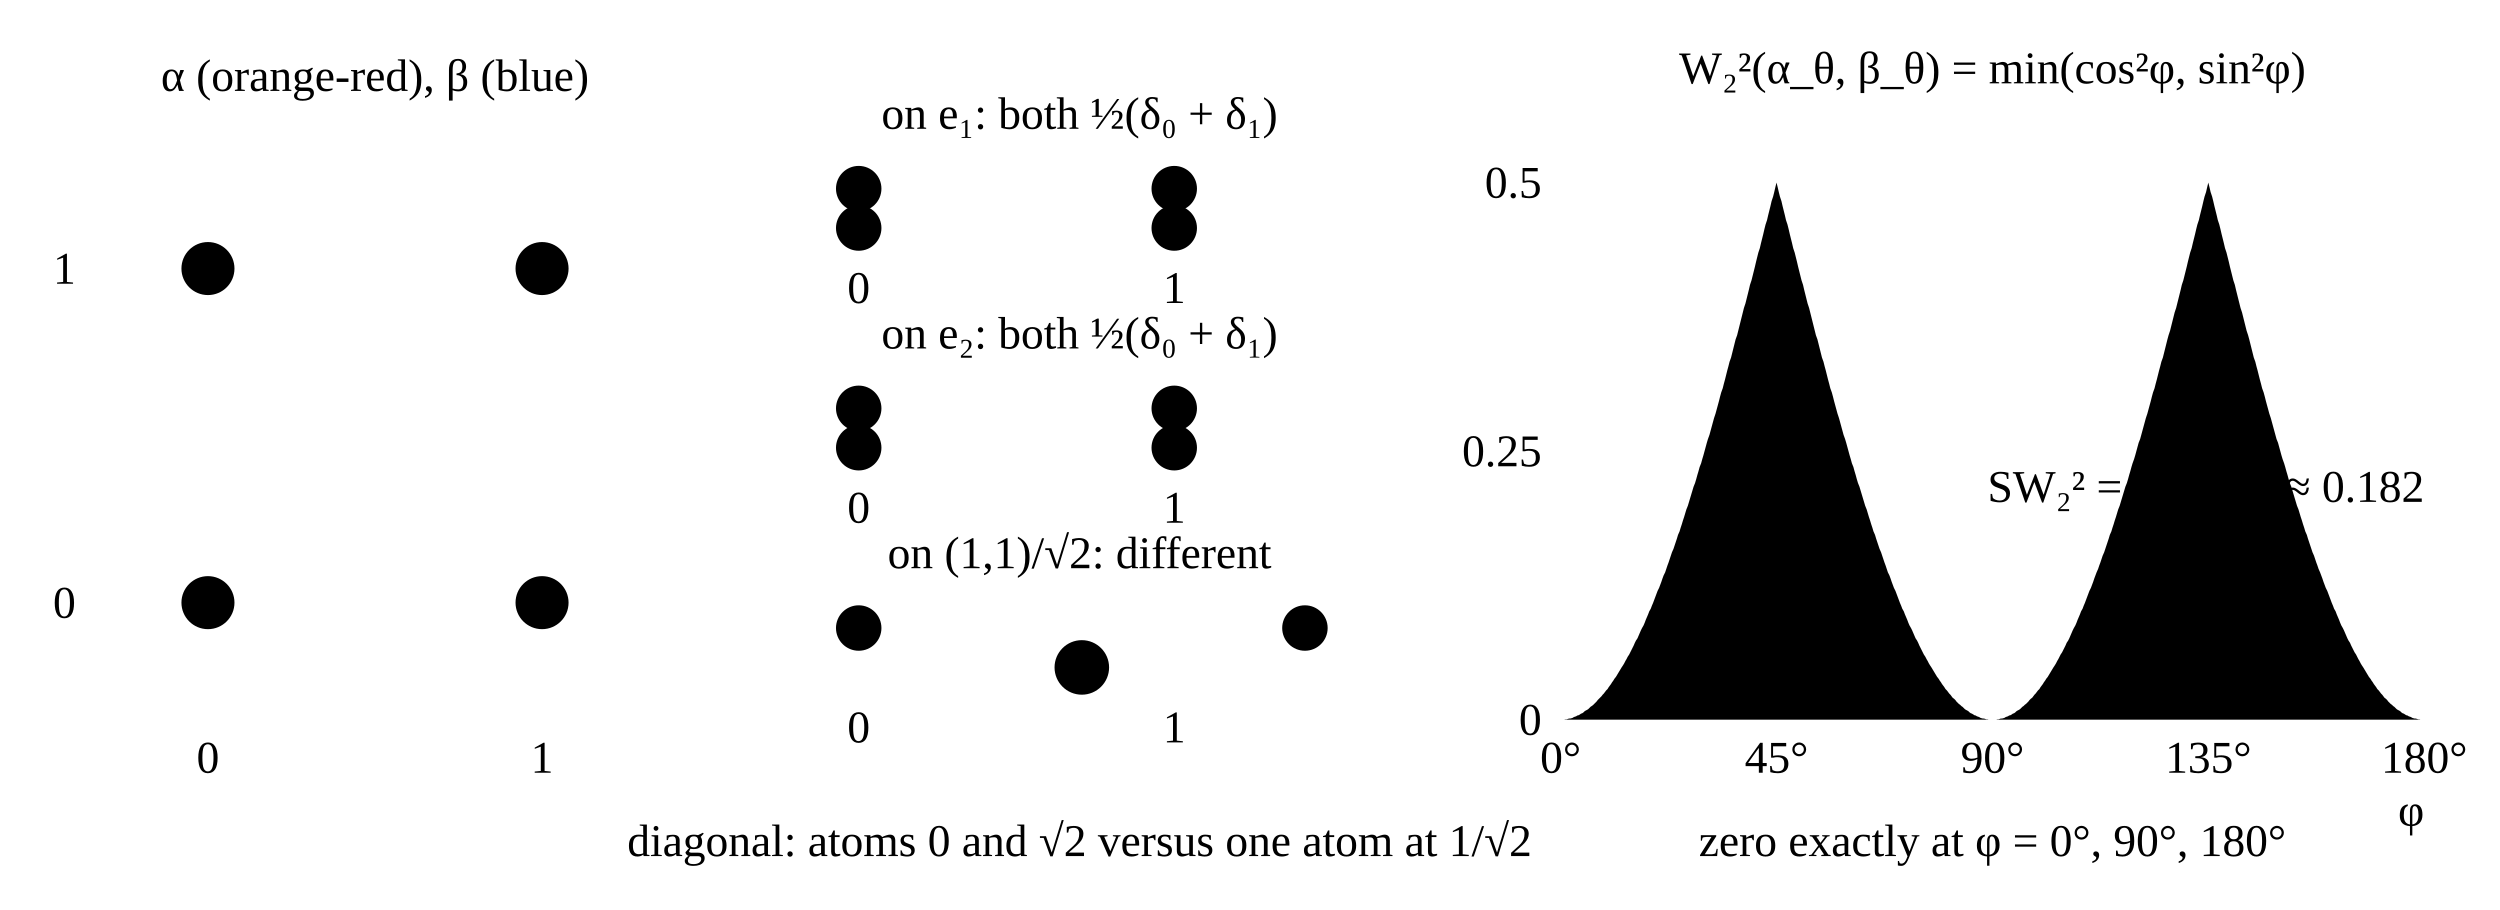
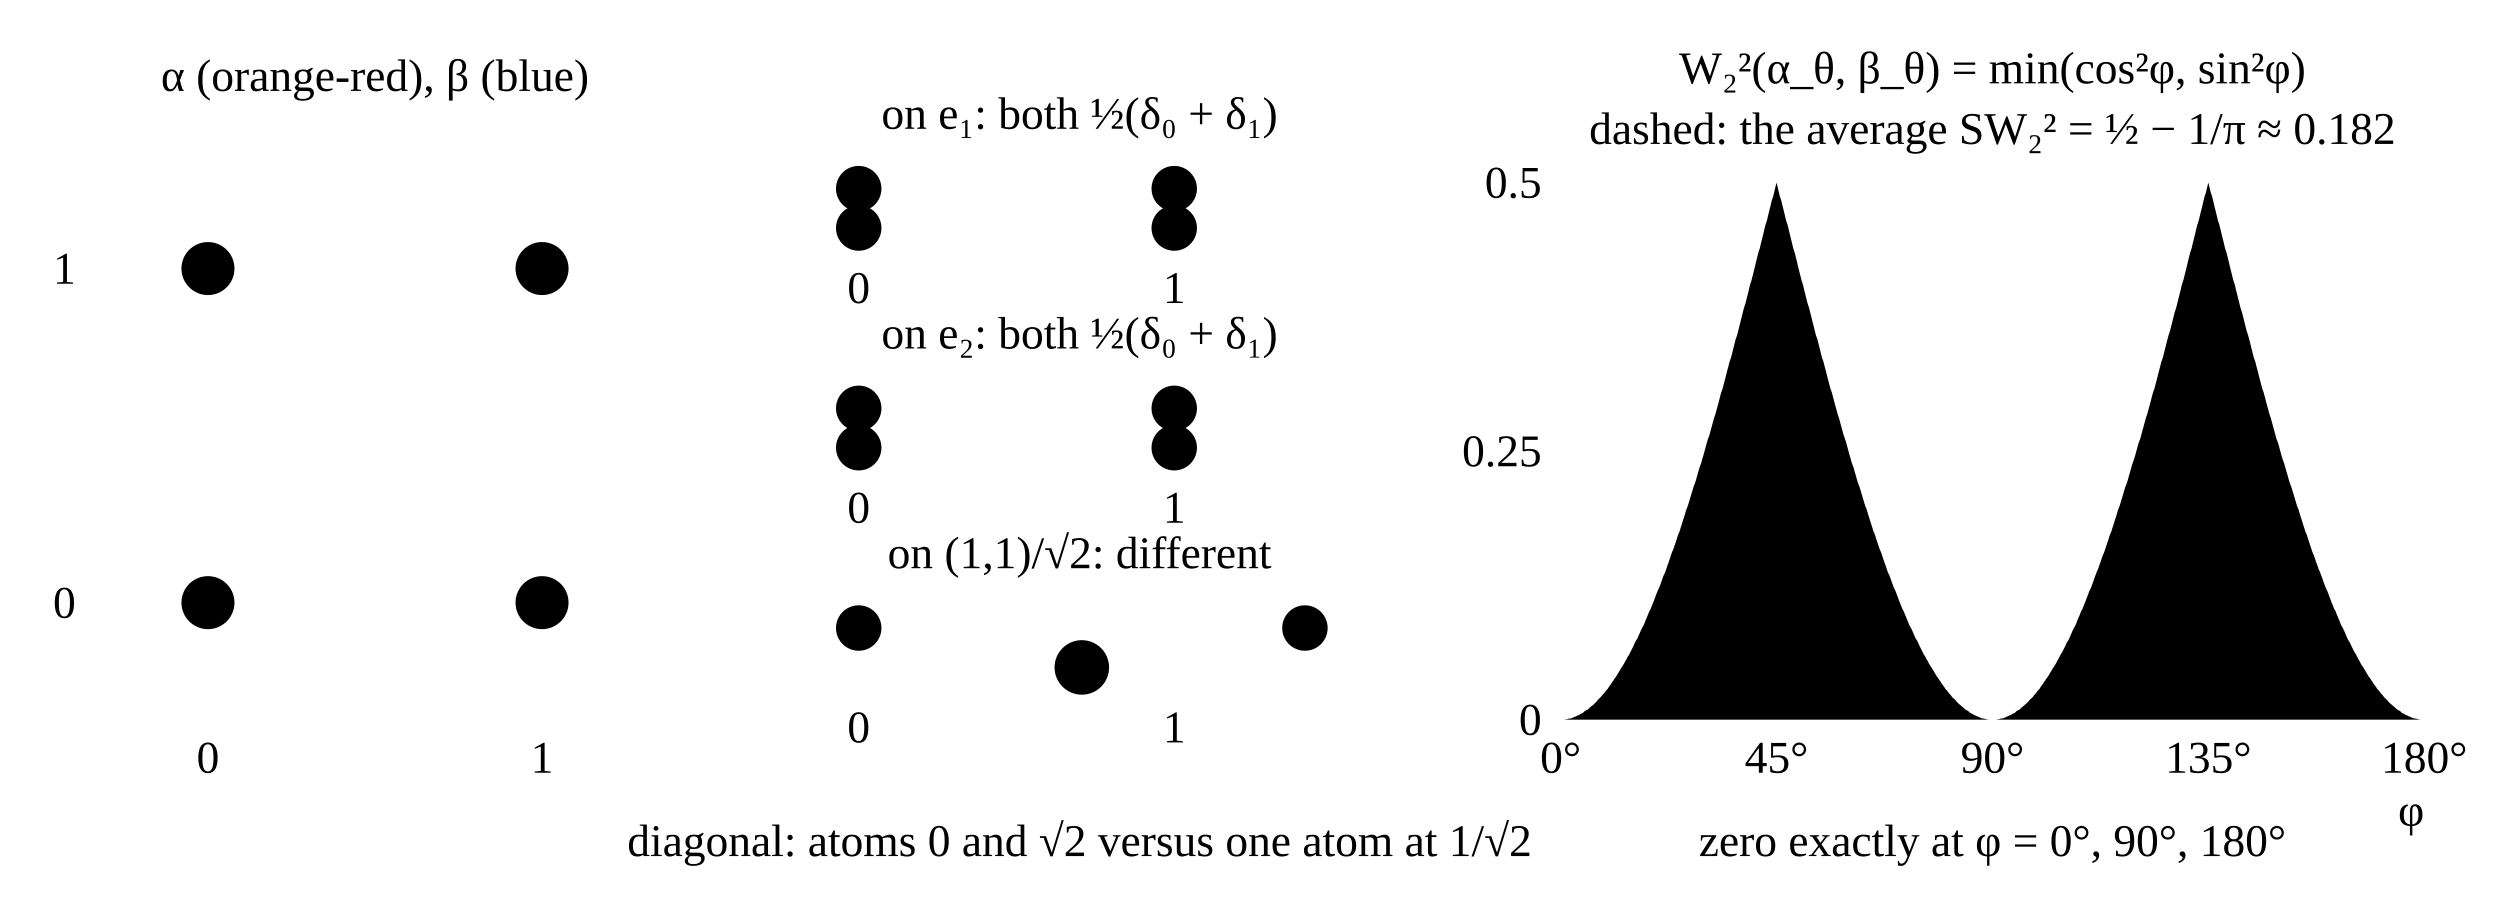
<svg xmlns="http://www.w3.org/2000/svg" viewBox="0 0 660 240" role="img" aria-label="Two different measures with the same projections on both coordinate axes">
  <line x1="54.9" y1="190.0" x2="54.9" y2="40.0" class="gr" />
  <line x1="24.0" y1="159.1" x2="174.0" y2="159.1" class="gr" />
  <text x="54.9" y="204.0" class="tx-s" text-anchor="middle">0</text>
  <text x="20.0" y="163.1" class="tx-s" text-anchor="end">0</text>
  <line x1="143.1" y1="190.0" x2="143.1" y2="40.0" class="gr" />
  <line x1="24.0" y1="70.9" x2="174.0" y2="70.9" class="gr" />
  <text x="143.1" y="204.0" class="tx-s" text-anchor="middle">1</text>
  <text x="20.0" y="74.9" class="tx-s" text-anchor="end">1</text>
  <circle cx="54.9" cy="159.1" r="7" class="f2" />
  <circle cx="143.1" cy="70.9" r="7" class="f2" />
  <circle cx="143.1" cy="159.1" r="7" class="f1" />
  <circle cx="54.9" cy="70.9" r="7" class="f1" />
  <text x="99.0" y="24.0" class="tx-b" text-anchor="middle">α (orange-red), β (blue)</text>
  <line x1="210.0" y1="55.0" x2="360.0" y2="55.0" class="ax" />
  <circle cx="226.7" cy="49.8" r="6.0" class="f2" />
  <circle cx="310.0" cy="49.8" r="6.0" class="f2" />
  <circle cx="226.7" cy="60.2" r="6.0" class="f1" />
  <circle cx="310.0" cy="60.2" r="6.0" class="f1" />
  <text x="226.7" y="80.0" class="tx-s" text-anchor="middle">0</text>
  <text x="310.0" y="80.0" class="tx-s" text-anchor="middle">1</text>
  <text x="285.0" y="34.0" class="tx-s" text-anchor="middle">on e₁: both ½(δ₀ + δ₁)</text>
  <line x1="210.0" y1="113.0" x2="360.0" y2="113.0" class="ax" />
  <circle cx="226.7" cy="107.8" r="6.0" class="f2" />
  <circle cx="310.0" cy="107.8" r="6.0" class="f2" />
  <circle cx="226.7" cy="118.2" r="6.0" class="f1" />
  <circle cx="310.0" cy="118.2" r="6.0" class="f1" />
  <text x="226.7" y="138.0" class="tx-s" text-anchor="middle">0</text>
  <text x="310.0" y="138.0" class="tx-s" text-anchor="middle">1</text>
  <text x="285.0" y="92.0" class="tx-s" text-anchor="middle">on e₂: both ½(δ₀ + δ₁)</text>
  <line x1="210.0" y1="171.0" x2="360.0" y2="171.0" class="ax" />
  <circle cx="226.7" cy="165.8" r="6.0" class="f2" />
  <circle cx="344.5" cy="165.8" r="6.0" class="f2" />
  <circle cx="285.6" cy="176.2" r="7.2" class="f1" />
  <text x="226.7" y="196.0" class="tx-s" text-anchor="middle">0</text>
  <text x="310.0" y="196.0" class="tx-s" text-anchor="middle">1</text>
  <text x="285.0" y="150.0" class="tx-s" text-anchor="middle">on (1,1)/√2: different</text>
  <text x="285.0" y="226.0" class="tx-s" text-anchor="middle">diagonal: atoms 0 and √2 versus one atom at 1/√2</text>
  <line x1="412.0" y1="190.0" x2="412.0" y2="34.0" class="gr" />
  <text x="412.0" y="204.0" class="tx-s" text-anchor="middle">0°</text>
  <line x1="469.0" y1="190.0" x2="469.0" y2="34.0" class="gr" />
  <text x="469.0" y="204.0" class="tx-s" text-anchor="middle">45°</text>
  <line x1="526.0" y1="190.0" x2="526.0" y2="34.0" class="gr" />
  <text x="526.0" y="204.0" class="tx-s" text-anchor="middle">90°</text>
  <line x1="583.0" y1="190.0" x2="583.0" y2="34.0" class="gr" />
  <text x="583.0" y="204.0" class="tx-s" text-anchor="middle">135°</text>
  <line x1="640.0" y1="190.0" x2="640.0" y2="34.0" class="gr" />
  <text x="640.0" y="204.0" class="tx-s" text-anchor="middle">180°</text>
  <line x1="412.0" y1="190.0" x2="640.0" y2="190.0" class="gr" />
  <text x="407.0" y="194.0" class="tx-s" text-anchor="end">0</text>
  <line x1="412.0" y1="119.1" x2="640.0" y2="119.1" class="gr" />
  <text x="407.0" y="123.1" class="tx-s" text-anchor="end">0.25</text>
  <line x1="412.0" y1="48.2" x2="640.0" y2="48.2" class="gr" />
  <text x="407.0" y="52.2" class="tx-s" text-anchor="end">0.5</text>
  <line x1="412.0" y1="190.0" x2="640.0" y2="190.0" class="ax" />
  <line x1="412.0" y1="190.0" x2="412.0" y2="34.0" class="ax" />
  <text x="640.0" y="218.0" class="tx-s" text-anchor="end">φ</text>
  <path d="M412.0 190.0L412.3 190.0L412.6 190.0L412.9 190.0L413.3 189.9L413.6 189.9L413.9 189.8L414.2 189.7L414.5 189.7L414.9 189.6L415.2 189.5L415.5 189.3L415.8 189.2L416.1 189.1L416.4 188.9L416.8 188.8L417.1 188.6L417.4 188.4L417.7 188.3L418.0 188.1L418.3 187.8L418.6 187.6L419.0 187.4L419.3 187.2L419.6 186.9L419.9 186.6L420.2 186.4L420.6 186.1L420.9 185.8L421.2 185.5L421.5 185.2L421.8 184.8L422.1 184.5L422.4 184.2L422.8 183.8L423.1 183.4L423.4 183.1L423.7 182.7L424.0 182.3L424.4 181.9L424.7 181.4L425.0 181.0L425.3 180.6L425.6 180.1L425.9 179.7L426.2 179.2L426.6 178.7L426.9 178.2L427.2 177.7L427.5 177.2L427.8 176.7L428.1 176.2L428.5 175.6L428.8 175.1L429.1 174.5L429.4 174.0L429.7 173.4L430.1 172.8L430.4 172.2L430.7 171.6L431.0 171.0L431.3 170.4L431.6 169.7L431.9 169.1L432.3 168.5L432.6 167.8L432.9 167.1L433.2 166.4L433.5 165.8L433.9 165.1L434.2 164.4L434.5 163.6L434.8 162.9L435.1 162.2L435.4 161.4L435.8 160.7L436.1 159.9L436.4 159.2L436.7 158.4L437.0 157.6L437.3 156.8L437.6 156.0L438.0 155.2L438.3 154.4L438.6 153.6L438.9 152.7L439.2 151.9L439.6 151.1L439.9 150.2L440.2 149.3L440.5 148.5L440.8 147.6L441.1 146.7L441.4 145.8L441.8 144.9L442.1 144.0L442.4 143.1L442.7 142.2L443.0 141.2L443.4 140.3L443.7 139.3L444.0 138.4L444.3 137.4L444.6 136.5L444.9 135.5L445.2 134.5L445.6 133.5L445.9 132.5L446.2 131.5L446.5 130.5L446.8 129.5L447.1 128.5L447.5 127.5L447.8 126.5L448.1 125.4L448.4 124.4L448.7 123.3L449.1 122.3L449.4 121.2L449.7 120.2L450.0 119.1L450.3 118.0L450.6 116.9L450.9 115.9L451.3 114.8L451.6 113.7L451.9 112.6L452.2 111.5L452.5 110.4L452.9 109.2L453.2 108.1L453.5 107.0L453.8 105.9L454.1 104.7L454.4 103.6L454.8 102.5L455.1 101.3L455.4 100.2L455.7 99.0L456.0 97.8L456.3 96.7L456.6 95.5L457.0 94.4L457.3 93.2L457.6 92.0L457.9 90.8L458.2 89.6L458.6 88.5L458.9 87.3L459.2 86.1L459.5 84.9L459.8 83.7L460.1 82.5L460.4 81.3L460.8 80.1L461.1 78.9L461.4 77.7L461.7 76.5L462.0 75.2L462.4 74.0L462.7 72.8L463.0 71.6L463.3 70.4L463.6 69.1L463.9 67.9L464.2 66.7L464.6 65.5L464.9 64.2L465.2 63.0L465.5 61.8L465.8 60.5L466.1 59.3L466.5 58.1L466.8 56.8L467.1 55.6L467.4 54.4L467.7 53.1L468.1 51.9L468.4 50.7L468.7 49.4L469.0 48.2L469.3 49.4L469.6 50.7L469.9 51.9L470.3 53.1L470.6 54.4L470.9 55.6L471.2 56.8L471.5 58.1L471.9 59.3L472.2 60.5L472.5 61.8L472.8 63.0L473.1 64.2L473.4 65.5L473.8 66.7L474.1 67.9L474.4 69.1L474.7 70.4L475.0 71.6L475.3 72.8L475.6 74.0L476.0 75.2L476.3 76.5L476.6 77.7L476.9 78.9L477.2 80.1L477.6 81.3L477.9 82.5L478.2 83.7L478.5 84.9L478.8 86.1L479.1 87.3L479.4 88.5L479.8 89.6L480.1 90.8L480.4 92.0L480.7 93.2L481.0 94.4L481.4 95.5L481.7 96.7L482.0 97.8L482.3 99.0L482.6 100.2L482.9 101.3L483.2 102.5L483.6 103.6L483.9 104.7L484.2 105.9L484.5 107.0L484.8 108.1L485.1 109.2L485.5 110.4L485.8 111.5L486.1 112.6L486.4 113.7L486.7 114.8L487.1 115.9L487.4 116.9L487.7 118.0L488.0 119.1L488.3 120.2L488.6 121.2L488.9 122.3L489.3 123.3L489.6 124.4L489.9 125.4L490.2 126.5L490.5 127.5L490.9 128.5L491.2 129.5L491.5 130.5L491.8 131.5L492.1 132.5L492.4 133.5L492.8 134.5L493.1 135.5L493.4 136.5L493.7 137.4L494.0 138.4L494.3 139.3L494.6 140.3L495.0 141.2L495.3 142.2L495.6 143.1L495.9 144.0L496.2 144.9L496.6 145.8L496.9 146.7L497.2 147.6L497.5 148.5L497.8 149.3L498.1 150.2L498.4 151.1L498.8 151.9L499.1 152.7L499.4 153.6L499.7 154.4L500.0 155.2L500.4 156.0L500.7 156.8L501.0 157.6L501.3 158.4L501.6 159.2L501.9 159.9L502.2 160.7L502.6 161.4L502.9 162.2L503.2 162.9L503.5 163.6L503.8 164.4L504.1 165.1L504.5 165.8L504.8 166.4L505.1 167.1L505.4 167.8L505.7 168.5L506.1 169.1L506.4 169.7L506.7 170.4L507.0 171.0L507.3 171.6L507.6 172.2L507.9 172.8L508.3 173.4L508.6 174.0L508.9 174.5L509.2 175.1L509.5 175.6L509.9 176.2L510.2 176.7L510.5 177.2L510.8 177.7L511.1 178.2L511.4 178.7L511.8 179.2L512.1 179.7L512.4 180.1L512.7 180.6L513.0 181.0L513.3 181.4L513.6 181.9L514.0 182.3L514.3 182.7L514.6 183.1L514.9 183.4L515.2 183.8L515.5 184.2L515.9 184.5L516.2 184.8L516.5 185.2L516.8 185.5L517.1 185.8L517.5 186.1L517.8 186.4L518.1 186.6L518.4 186.9L518.7 187.2L519.0 187.4L519.4 187.6L519.7 187.8L520.0 188.1L520.3 188.3L520.6 188.4L520.9 188.6L521.2 188.8L521.6 188.9L521.9 189.1L522.2 189.2L522.5 189.3L522.8 189.5L523.1 189.6L523.5 189.7L523.8 189.7L524.1 189.8L524.4 189.9L524.7 189.9L525.0 190.0L525.4 190.0L525.7 190.0L526.0 190.0L526.3 190.0L526.6 190.0L527.0 190.0L527.3 189.9L527.6 189.9L527.9 189.8L528.2 189.7L528.5 189.7L528.9 189.6L529.2 189.5L529.5 189.3L529.8 189.2L530.1 189.1L530.4 188.9L530.8 188.8L531.1 188.6L531.4 188.4L531.7 188.3L532.0 188.1L532.3 187.8L532.6 187.6L533.0 187.4L533.3 187.2L533.6 186.9L533.9 186.6L534.2 186.4L534.5 186.1L534.9 185.8L535.2 185.5L535.5 185.2L535.8 184.8L536.1 184.5L536.5 184.2L536.8 183.8L537.1 183.4L537.4 183.1L537.7 182.7L538.0 182.3L538.4 181.9L538.7 181.4L539.0 181.0L539.3 180.6L539.6 180.1L539.9 179.7L540.2 179.2L540.6 178.7L540.9 178.2L541.2 177.7L541.5 177.2L541.8 176.7L542.1 176.2L542.5 175.6L542.8 175.1L543.1 174.5L543.4 174.0L543.7 173.4L544.0 172.8L544.4 172.2L544.7 171.6L545.0 171.0L545.3 170.4L545.6 169.7L546.0 169.1L546.3 168.5L546.6 167.8L546.9 167.1L547.2 166.4L547.5 165.8L547.9 165.1L548.2 164.4L548.5 163.6L548.8 162.9L549.1 162.2L549.4 161.4L549.8 160.7L550.1 159.9L550.4 159.2L550.7 158.4L551.0 157.6L551.3 156.8L551.6 156.0L552.0 155.2L552.3 154.4L552.6 153.6L552.9 152.7L553.2 151.9L553.5 151.1L553.9 150.2L554.2 149.3L554.5 148.5L554.8 147.6L555.1 146.7L555.5 145.8L555.8 144.9L556.1 144.0L556.4 143.1L556.7 142.2L557.0 141.2L557.4 140.3L557.7 139.3L558.0 138.4L558.3 137.4L558.6 136.5L558.9 135.5L559.2 134.5L559.6 133.5L559.9 132.5L560.2 131.5L560.5 130.5L560.8 129.5L561.1 128.5L561.5 127.5L561.8 126.5L562.1 125.4L562.4 124.4L562.7 123.3L563.0 122.3L563.4 121.2L563.7 120.2L564.0 119.1L564.3 118.0L564.6 116.9L565.0 115.9L565.3 114.8L565.6 113.7L565.9 112.6L566.2 111.5L566.5 110.4L566.9 109.2L567.2 108.1L567.5 107.0L567.8 105.9L568.1 104.7L568.4 103.6L568.8 102.5L569.1 101.3L569.4 100.2L569.7 99.0L570.0 97.8L570.3 96.7L570.6 95.5L571.0 94.4L571.3 93.2L571.6 92.0L571.9 90.8L572.2 89.6L572.5 88.5L572.9 87.3L573.2 86.1L573.5 84.9L573.8 83.7L574.1 82.5L574.5 81.3L574.8 80.1L575.1 78.9L575.4 77.7L575.7 76.5L576.0 75.2L576.4 74.0L576.7 72.8L577.0 71.6L577.3 70.4L577.6 69.1L577.9 67.9L578.2 66.7L578.6 65.5L578.9 64.2L579.2 63.0L579.5 61.8L579.8 60.5L580.1 59.3L580.5 58.1L580.8 56.8L581.1 55.6L581.4 54.4L581.7 53.1L582.0 51.9L582.4 50.7L582.7 49.4L583.0 48.2L583.3 49.4L583.6 50.7L584.0 51.9L584.3 53.1L584.6 54.4L584.9 55.6L585.2 56.8L585.5 58.1L585.9 59.3L586.2 60.5L586.5 61.8L586.8 63.0L587.1 64.2L587.4 65.5L587.8 66.7L588.1 67.9L588.4 69.1L588.7 70.4L589.0 71.6L589.3 72.8L589.6 74.0L590.0 75.2L590.3 76.5L590.6 77.7L590.9 78.9L591.2 80.1L591.5 81.3L591.9 82.5L592.2 83.7L592.5 84.9L592.8 86.1L593.1 87.3L593.5 88.5L593.8 89.6L594.1 90.8L594.4 92.0L594.7 93.2L595.0 94.4L595.4 95.5L595.7 96.7L596.0 97.8L596.3 99.0L596.6 100.2L596.9 101.3L597.2 102.5L597.6 103.6L597.9 104.7L598.2 105.9L598.5 107.0L598.8 108.1L599.1 109.2L599.5 110.4L599.8 111.5L600.1 112.6L600.4 113.7L600.7 114.8L601.0 115.9L601.4 116.9L601.7 118.0L602.0 119.1L602.3 120.2L602.6 121.2L603.0 122.3L603.3 123.3L603.6 124.4L603.9 125.4L604.2 126.5L604.5 127.5L604.9 128.5L605.2 129.5L605.5 130.5L605.8 131.5L606.1 132.5L606.4 133.5L606.8 134.5L607.1 135.5L607.4 136.5L607.7 137.4L608.0 138.4L608.3 139.3L608.6 140.3L609.0 141.2L609.3 142.2L609.6 143.1L609.9 144.0L610.2 144.9L610.5 145.8L610.9 146.7L611.2 147.6L611.5 148.5L611.8 149.3L612.1 150.2L612.5 151.1L612.8 151.9L613.1 152.7L613.4 153.6L613.7 154.4L614.0 155.2L614.4 156.0L614.7 156.8L615.0 157.6L615.3 158.4L615.6 159.2L615.9 159.9L616.2 160.7L616.6 161.4L616.9 162.2L617.2 162.9L617.5 163.6L617.8 164.4L618.1 165.1L618.5 165.8L618.8 166.4L619.1 167.1L619.4 167.8L619.7 168.5L620.0 169.1L620.4 169.7L620.7 170.4L621.0 171.0L621.3 171.6L621.6 172.2L622.0 172.8L622.3 173.4L622.6 174.0L622.9 174.5L623.2 175.1L623.5 175.6L623.9 176.2L624.2 176.7L624.5 177.2L624.8 177.7L625.1 178.2L625.4 178.7L625.8 179.2L626.1 179.7L626.4 180.1L626.7 180.6L627.0 181.0L627.3 181.4L627.6 181.9L628.0 182.3L628.3 182.7L628.6 183.1L628.9 183.4L629.2 183.8L629.5 184.2L629.9 184.5L630.2 184.8L630.5 185.2L630.8 185.5L631.1 185.8L631.5 186.1L631.8 186.4L632.1 186.6L632.4 186.9L632.7 187.2L633.0 187.4L633.4 187.6L633.7 187.8L634.0 188.1L634.3 188.3L634.6 188.4L634.9 188.6L635.2 188.8L635.6 188.9L635.9 189.1L636.2 189.2L636.5 189.3L636.8 189.5L637.1 189.6L637.5 189.7L637.8 189.7L638.1 189.8L638.4 189.9L638.7 189.9L639.0 190.0L639.4 190.0L639.7 190.0L640.0 190.0" class="ln ck" />
  <line x1="412.0" y1="138.5" x2="640.0" y2="138.5" class="ln c3 dash" />
-   <text x="640.0" y="132.5" class="tx-s t3" text-anchor="end">SW₂² = ½ − 1/π ≈ 0.182</text>
  <text x="526.0" y="22.0" class="tx-b" text-anchor="middle">W₂²(α_θ, β_θ) = min(cos²φ, sin²φ)</text>
+   <text x="526.0" y="38.0" class="tx-s t3" text-anchor="middle">dashed: the average SW₂² = ½ − 1/π ≈ 0.182</text>
  <text x="526.0" y="226.0" class="tx-s" text-anchor="middle">zero exactly at φ = 0°, 90°, 180°</text>
</svg>
